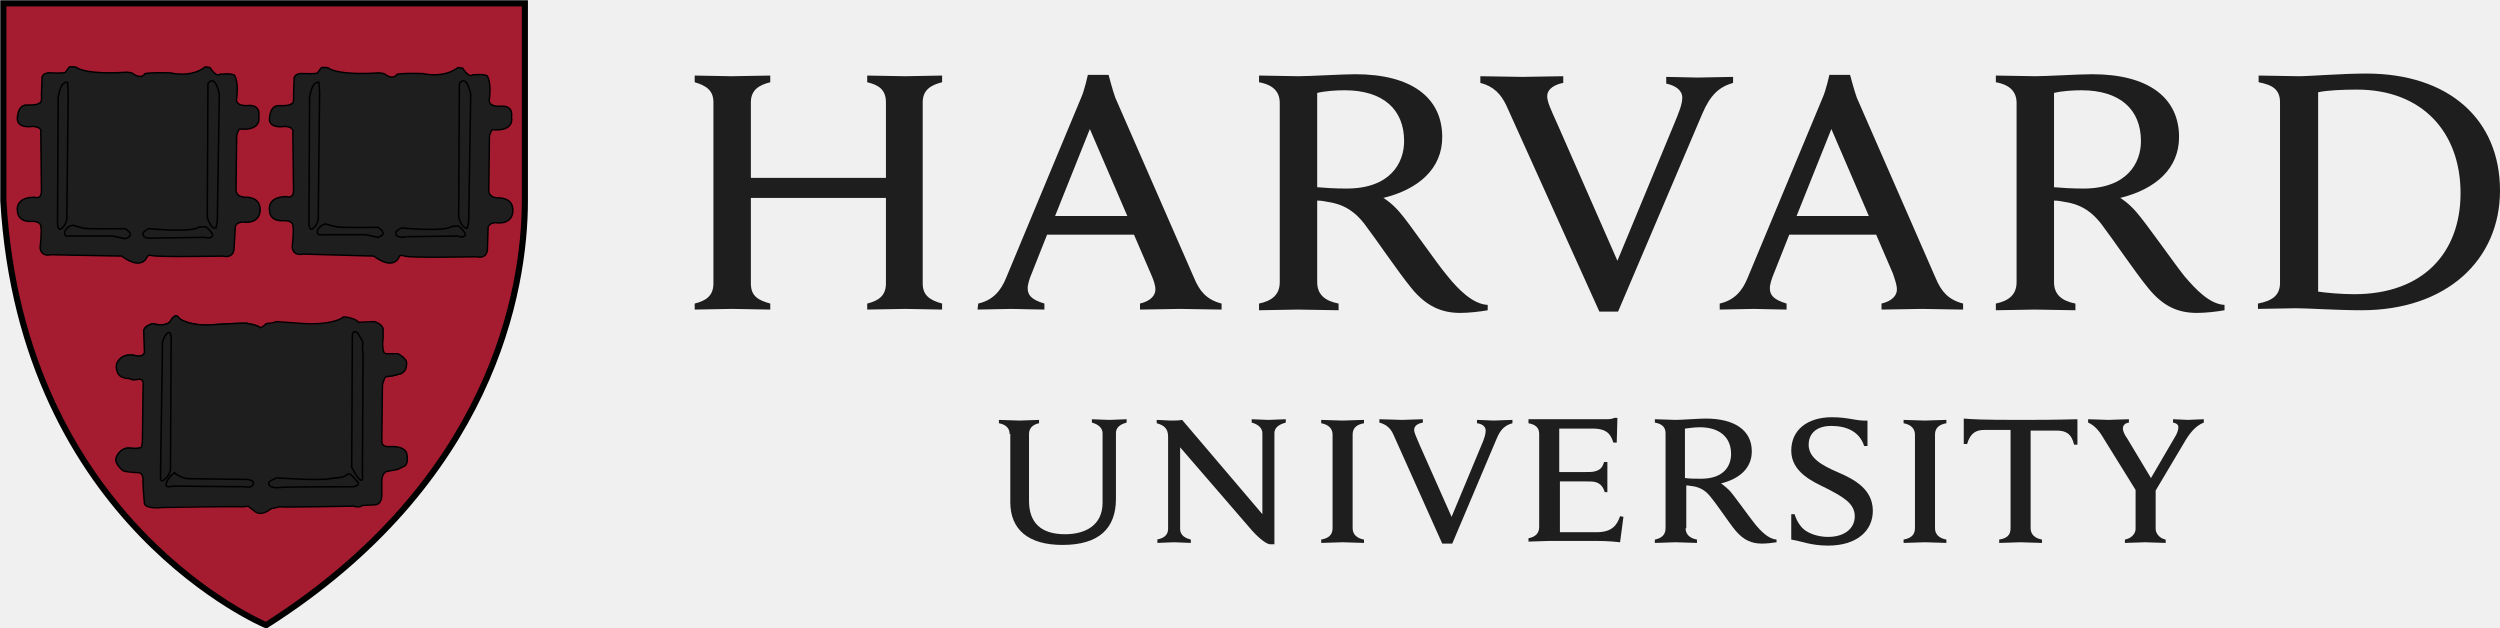
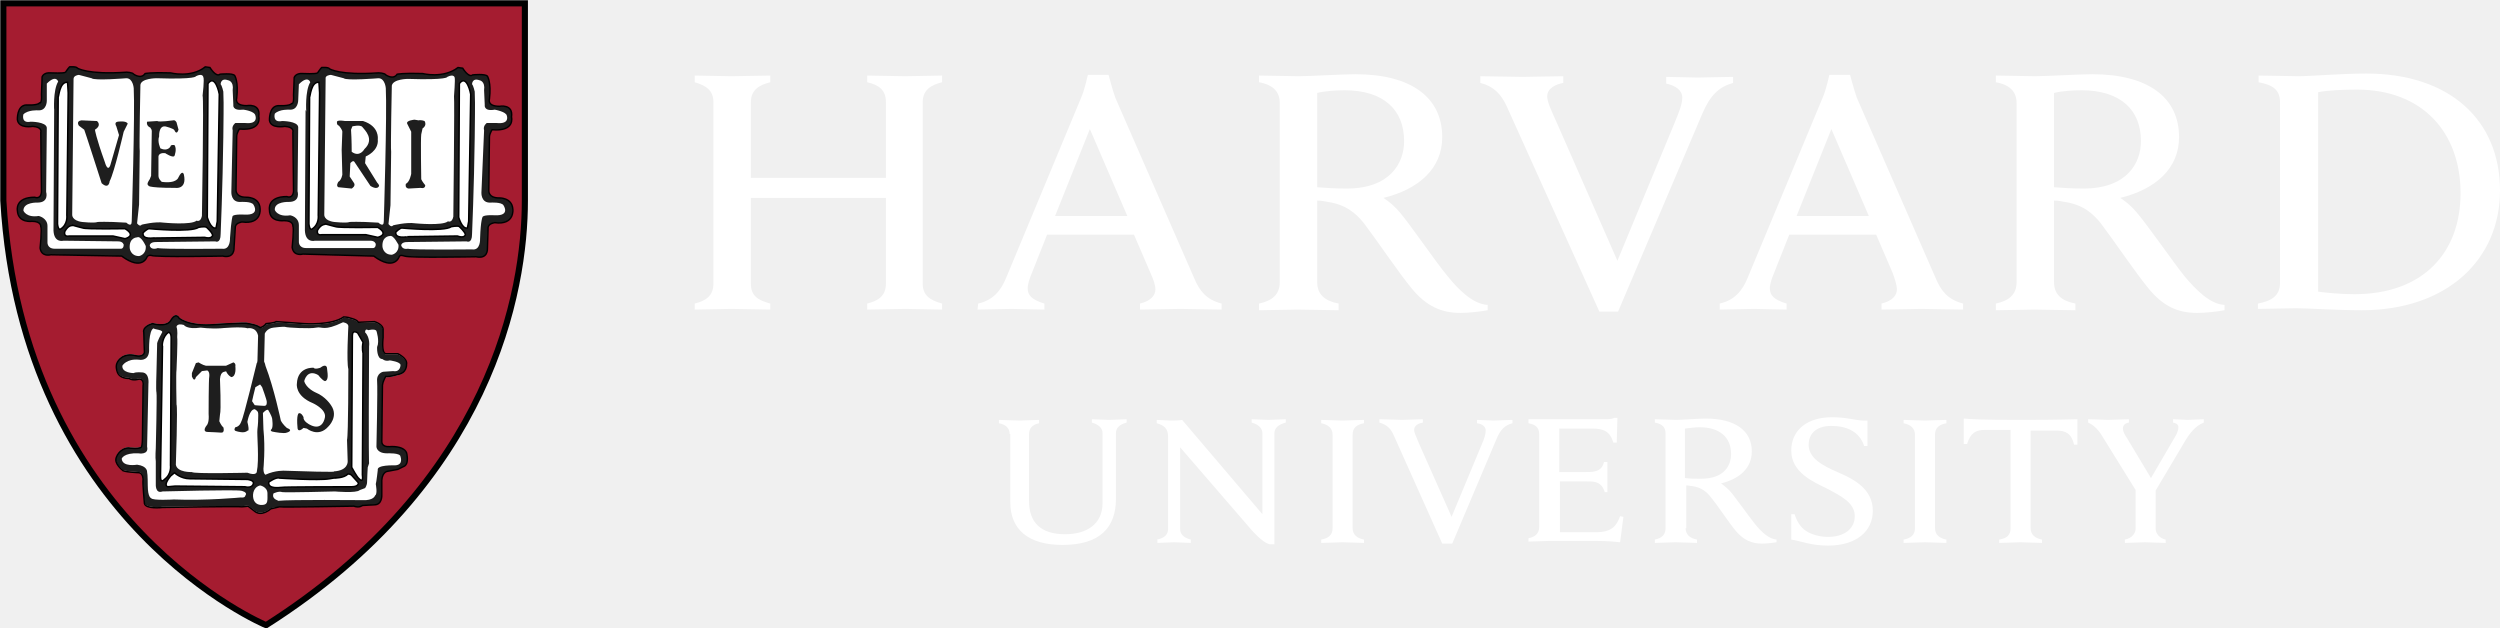
<svg xmlns="http://www.w3.org/2000/svg" version="1.1" id="Layer_1" x="0px" y="0px" viewBox="0 0 373.9 93.9" style="enable-background:new 0 0 373.9 93.9;" xml:space="preserve">
  <style type="text/css">
-   .st0{fill:#1E1E1E;}
+   .st0{fill:#FFFFFF;}
	.st1{fill:#A51C30;}
	.st2{fill:none;stroke:#000000;stroke-width:0.915;}
	.st3{fill:#1E1E1E;}
	.st4{fill:none;stroke:#000000;stroke-width:0.219;}
	.st5{fill:none;stroke:#000000;stroke-width:0.231;}
 </style>
  <g>
    <g>
      <path class="st0" d="M151,64.9c0-0.8-0.5-1.4-1.6-1.6v-0.5c0.6,0,2.5,0.1,3.1,0.1c0.5,0,2.3-0.1,2.9-0.1v0.5    c-1,0.2-1.5,0.8-1.5,1.6v10c0,3.2,1.7,5,5.4,5c3.1,0,5.6-1.4,5.6-4.7V64.8c0-0.7-0.5-1.3-1.6-1.6v-0.5c0.4,0,2,0.1,2.6,0.1    c0.5,0,2.2-0.1,2.6-0.1v0.5c-1.1,0.3-1.6,0.8-1.6,1.6v9.8c0,4.4-2.5,6.9-8,6.9c-5.1,0-7.8-2.3-7.8-6.4V64.9z">
   </path>
      <path class="st0" d="M173,80.7c1.2-0.2,1.7-0.8,1.7-1.6V65.3c0-1.2-0.6-1.7-1.7-2v-0.5c0.6,0,1.6,0.1,2.1,0.1c0.5,0,1.2,0,1.7-0.1    l12,14.1V64.8c0-0.7-0.5-1.3-1.6-1.6v-0.5c0.4,0,2,0.1,2.5,0.1c0.5,0,2.1-0.1,2.6-0.1v0.5c-1.1,0.3-1.7,0.8-1.7,1.6v16.6h-0.7    c-0.5-0.1-1.3-0.6-2.6-2l-10.8-12.5v12.2c0,0.7,0.4,1.3,1.6,1.6v0.5c-0.4,0-2-0.1-2.5-0.1c-0.5,0-2.1,0.1-2.5,0.1V80.7z">
   </path>
      <path class="st0" d="M267.9,76.9h0.5c0.3,1,0.9,2,1.7,2.5c0.9,0.6,2.2,0.9,3.3,0.9c2.4,0,4-1.2,4-3.1c0-2-2-3-4.3-4.2    c-1.8-0.9-5.2-2.3-5.2-5.6c0-3.1,2.4-5,6.1-5c2.5,0,3.7,0.6,5.3,0.5l0,3.8h-0.5c-0.7-2.2-2.7-3-4.9-3c-2.5,0-3.4,1.4-3.4,2.8    c0,2,2,3.1,4.3,4.1c2.6,1.1,5.3,2.6,5.3,5.8c0,3-2.4,5.2-6.7,5.2c-2.6,0-4.1-0.7-5.5-0.9L267.9,76.9z">
   </path>
      <path class="st0" d="M319.6,73.6l-4.9-7.9c-0.8-1.4-1.5-2.1-2.4-2.5v-0.5c0.7,0,2.5,0.1,3,0.1c0.5,0,2.4-0.1,3.1-0.1v0.5    c-0.6,0.1-0.9,0.4-0.9,0.9c0,0.4,0.3,1,0.6,1.4c0.3,0.5,3.6,6,3.6,6l3.5-6c0.4-0.6,0.6-1.2,0.6-1.6c0-0.4-0.3-0.6-0.8-0.7v-0.5    c0.6,0,1.8,0.1,2.2,0.1c0.4,0,1.8-0.1,2.4-0.1v0.5c-1.3,0.5-2.2,1.7-3,3.1l-4.4,7.4 M322.4,72.8v6.3c0,0.6,0.5,1.4,1.5,1.6v0.5    c-0.6,0-2.6-0.1-3.1-0.1c-0.5,0-2.3,0.1-3,0.1v-0.5c1.1-0.2,1.6-1,1.6-1.6v-6">
   </path>
      <path class="st0" d="M228.6,62.7h11.5c0.4,0,1,0,1.3-0.2h0.5l-0.1,3.7h-0.5c-0.4-1.2-0.9-2.1-3.1-2.1h-5v6.5h3.8    c0.6,0,1.2,0,1.5-0.1c0.9-0.2,1.2-0.7,1.4-1.4h0.5c0,0.6,0,1.8,0,2.2c0,0.4,0,1.7,0,2.3H240c-0.2-0.7-0.6-1.3-1.4-1.5    c-0.3-0.1-1-0.1-1.5-0.1h-3.8v7.6h5.4c2.4,0,3.1-1,3.6-2.4l0.5,0.1l-0.5,3.8c-1.8-0.2-2.8-0.2-4.8-0.2h-5.7    c-0.6,0-2.6,0.1-3.2,0.1v-0.5c1-0.2,1.6-0.7,1.6-1.7V64.9c0-0.9-0.5-1.4-1.6-1.6V62.7z">
   </path>
      <path class="st0" d="M199.3,65c0-0.9-0.6-1.5-1.7-1.7v-0.5c0.6,0,2.6,0.1,3.2,0.1c0.5,0,2.5-0.1,3.2-0.1v0.5    c-1.1,0.2-1.7,0.7-1.7,1.7v14c0,0.9,0.6,1.5,1.7,1.7v0.5c-0.6,0-2.6-0.1-3.2-0.1c-0.5,0-2.6,0.1-3.2,0.1v-0.5    c1.1-0.2,1.7-0.7,1.7-1.7V65z">
   </path>
      <path class="st0" d="M286.4,65c0-0.9-0.6-1.5-1.7-1.7v-0.5c0.6,0,2.6,0.1,3.2,0.1c0.5,0,2.5-0.1,3.2-0.1v0.5    c-1.1,0.2-1.7,0.7-1.7,1.7v14c0,0.9,0.6,1.5,1.7,1.7v0.5c-0.6,0-2.6-0.1-3.2-0.1c-0.5,0-2.6,0.1-3.2,0.1v-0.5    c1.1-0.2,1.7-0.7,1.7-1.7V65z">
   </path>
      <path class="st0" d="M302.3,62.8c-6.3,0-7.3-0.1-8.6-0.2l0,3.8h0.5c0.5-1.7,1.4-2.1,2.6-2.1h3.9V79c0,1-0.5,1.5-1.7,1.7v0.5    c0.6,0,2.7-0.1,3.2-0.1c0.6,0,2.5,0.1,3.2,0.1v-0.5c-1.1-0.2-1.7-0.8-1.7-1.7V64.4h3.9c1.3,0,2.2,0.4,2.6,2.1h0.5l0-3.8    C309.6,62.7,308.6,62.8,302.3,62.8">
   </path>
      <path class="st0" d="M252.1,79c0,0.9,0.6,1.5,1.7,1.7v0.5c-0.6,0-2.6-0.1-3.2-0.1c-0.5,0-2.5,0.1-3.1,0.1v-0.5    c1-0.2,1.6-0.7,1.6-1.7V64.8c0-0.9-0.5-1.4-1.6-1.6v-0.5c0.6,0,2.6,0.1,3.1,0.1c0.9,0,3.5-0.2,4.5-0.2c4.4,0,6.9,1.8,6.9,4.9    c0,2.5-1.8,4.1-4.6,4.8c0,0,0.6,0.4,1.3,1.1c0.8,0.9,2.9,3.9,3.8,5c0.9,1.1,2,2.2,3.2,2.3v0.4c-0.6,0.1-1.5,0.2-2.2,0.2    c-1.5,0-2.7-0.5-3.9-1.9c-1-1.2-2.7-3.8-3.7-5c-0.6-0.8-1.4-1.5-2.8-1.7c-0.3,0-0.5-0.1-0.9-0.1V79z M252.1,71.5    c0.6,0.1,1.5,0.1,2.3,0.1c3.5,0,4.5-2,4.5-3.7c0-2.5-1.7-4-4.7-4c-0.6,0-1.5,0.1-2.2,0.2V71.5z">
   </path>
      <path class="st0" d="M208.4,65c-0.4-0.9-1-1.5-2.1-1.8v-0.5c0.7,0,2.9,0.1,3.4,0.1c0.5,0,2.4-0.1,3.1-0.1v0.5    c-0.6,0.1-1.3,0.4-1.3,1.1c0,0.4,0.3,1,0.8,2.2l4.8,10.8l4.5-10.8c0.4-0.9,0.6-1.6,0.6-2.1c0-0.6-0.5-1-1.3-1.1v-0.5    c0.6,0,2.1,0.1,2.5,0.1c0.4,0,2.1-0.1,2.8-0.1v0.5c-1.1,0.3-1.8,0.9-2.4,2.4l-6.6,15.6h-1.5L208.4,65z">
   </path>
      <path class="st0" d="M225.3,15.8c-0.8-1.7-1.9-2.9-3.9-3.4v-1c1.2,0,5.3,0.1,6.3,0.1c0.9,0,4.8-0.1,6.1-0.1v1    c-1.1,0.2-2.4,0.8-2.4,2c0,0.8,0.5,1.9,1.5,4.1l9,20.5l8.5-20.5c0.7-1.7,1.2-2.9,1.2-3.9c0-1.1-1-1.8-2.4-2.1v-1    c1.1,0,3.9,0.1,4.7,0.1c0.8,0,4.1-0.1,5.3-0.1v0.9c-2.1,0.6-3.4,1.8-4.6,4.6L242,46.6h-2.8L225.3,15.8z">
   </path>
      <path class="st0" d="M103.9,45.4c1.6-0.4,2.8-1.1,2.8-3V15.3c0-1.8-1.1-2.5-2.8-3v-1c0.9,0,4.6,0.1,5.5,0.1c1,0,4.9-0.1,5.8-0.1v1    c-1.6,0.4-2.9,1.1-2.9,3v11.3h20.2V15.3c0-1.9-1.1-2.6-2.8-3v-1c0.9,0,4.7,0.1,5.7,0.1c0.9,0,4.7-0.1,5.5-0.1v1    c-1.6,0.4-2.9,1.1-2.9,3v27.1c0,1.8,1.1,2.5,2.9,3v0.9c-0.8,0-4.6-0.1-5.5-0.1c-1,0-4.8,0.1-5.7,0.1v-0.9c1.6-0.4,2.8-1.1,2.8-3    V29.6h-20.2v12.8c0,1.9,1.1,2.5,2.9,3v0.9c-0.9,0-4.7-0.1-5.8-0.1c-0.9,0-4.6,0.1-5.5,0.1V45.4z">
   </path>
      <path class="st0" d="M337.7,45.4c2.1-0.4,3.3-1.2,3.3-3.1v-27c0-1.9-1.1-2.6-3.2-3v-1c1.2,0,5,0.1,6,0.1c1.7,0,6.4-0.4,10.1-0.4    c12.4,0,20,6.9,20,17.5c0,10.3-7.9,17.9-20.7,17.9c-3.7,0-8.1-0.3-9.8-0.3c-1,0-4.6,0.1-5.7,0.1V45.4z M346.6,43.6    c1.3,0.2,3.6,0.4,5.5,0.4c10.4,0,15.9-6.3,15.9-15.1c0-9.1-5.7-15.5-15.5-15.5c-2,0-4.5,0.1-5.8,0.4V43.6z">
   </path>
      <path class="st0" d="M197,42.2c0,1.8,1.1,2.8,3.2,3.2v1c-1.2,0-5-0.1-6.1-0.1c-0.9,0-4.7,0.1-5.8,0.1v-1c1.9-0.4,3.1-1.3,3.1-3.2    V15.4c0-1.6-0.9-2.7-3.1-3.1v-1c1.2,0,4.9,0.1,5.9,0.1c1.7,0,6.6-0.3,8.5-0.3c8.4,0,13,3.5,13,9.4c0,4.7-3.5,7.8-8.8,9.1    c0,0,1.2,0.7,2.4,2.1c1.5,1.7,5.5,7.6,7.2,9.6c1.6,2,3.8,4.2,6,4.3v0.8c-1.1,0.2-2.8,0.4-4.1,0.4c-2.8,0-5.1-1-7.3-3.7    c-1.9-2.3-5.2-7.2-7.1-9.7c-1.2-1.5-2.7-2.8-5.4-3.2c-0.5-0.1-1-0.2-1.6-0.2V42.2z M197,28c1.1,0.1,2.7,0.2,4.4,0.2    c6.5,0,8.6-3.8,8.6-7.1c0-4.7-3.1-7.6-8.9-7.6c-1.2,0-2.9,0.1-4.1,0.4V28z">
   </path>
      <path class="st0" d="M307.2,42.2c0,1.8,1.1,2.8,3.2,3.2v1c-1.2,0-5-0.1-6.1-0.1c-0.9,0-4.7,0.1-5.8,0.1v-1    c1.9-0.4,3.1-1.3,3.1-3.2V15.4c0-1.6-0.9-2.7-3.1-3.1v-1c1.2,0,4.8,0.1,5.9,0.1c1.7,0,6.6-0.3,8.5-0.3c8.4,0,13,3.5,13,9.4    c0,4.7-3.5,7.8-8.8,9.1c0,0,1.2,0.7,2.4,2.1c1.5,1.7,5.6,7.6,7.2,9.6c1.7,2,3.8,4.2,6,4.3v0.8c-1.1,0.2-2.8,0.4-4.1,0.4    c-2.9,0-5.1-1-7.3-3.7c-1.9-2.3-5.2-7.2-7.1-9.7c-1.2-1.5-2.7-2.8-5.4-3.2c-0.5-0.1-1-0.2-1.6-0.2V42.2z M307.2,28    c1.1,0.1,2.7,0.2,4.4,0.2c6.5,0,8.6-3.8,8.6-7.1c0-4.7-3.1-7.6-8.9-7.6c-1.2,0-2.9,0.1-4.1,0.4V28z">
   </path>
      <path class="st0" d="M146.3,45.4c2.2-0.5,3.4-1.9,4.2-3.9l11.2-26.9c0.5-1.1,1-3.4,1-3.4h3.1c0,0,0.6,2.3,1,3.4l11.8,27    c0.8,1.9,1.8,3.2,4.1,3.8l0,0.9c-1.3,0-5.3-0.1-6.2-0.1c-0.9,0-4.7,0.1-6,0.1l0-0.9c1.7-0.4,2.3-1.3,2.3-2.1    c0-0.7-0.3-1.5-0.7-2.4l-2.5-5.8h-13l-2.3,5.8c-0.3,0.7-0.6,1.6-0.6,2.2c0,1,0.5,1.7,2.5,2.3l0,0.9c-1.2,0-4.2-0.1-4.9-0.1    l-5.1,0.1L146.3,45.4z M168.6,32.3l-5.6-13l-5.2,13H168.6z">
   </path>
      <path class="st0" d="M257.2,45.4c2.2-0.5,3.4-1.9,4.2-3.9l11.2-26.9c0.5-1.1,1-3.4,1-3.4h3.1c0,0,0.6,2.3,1,3.4l11.8,27    c0.8,1.9,1.8,3.2,4.1,3.8l0,0.9c-1.3,0-5.3-0.1-6.2-0.1c-0.9,0-4.7,0.1-6,0.1l0-0.9c1.7-0.4,2.3-1.3,2.3-2.1    c0-0.7-0.3-1.5-0.6-2.4l-2.5-5.8h-13l-2.3,5.8c-0.3,0.7-0.6,1.6-0.6,2.2c0,1,0.5,1.7,2.5,2.3l0,0.9c-1.2,0-4.2-0.1-4.9-0.1    l-5.1,0.1L257.2,45.4z M279.5,32.3l-5.6-13l-5.2,13H279.5z">
   </path>
      <path class="st1" d="M0.6,0.5h78V30c0,13.5-5,42.2-38.7,63.5c0,0-36.5-15.3-39.3-63.5V0.5z">
   </path>
      <path class="st2" d="M0.5,0.5h78v29.5c0,13.5-5,42.1-38.7,63.5c0,0-36.5-15.2-39.3-63.5V0.5z">
   </path>
      <path class="st0" d="M59.7,38.4c0,0-0.7,2.2-3.8-0.1l-10.6-0.3c0,0-1.4,0.4-1.6-1c0,0,0.3-2.9,0.1-3.2c0,0,0.1-0.8-1.3-0.8    c0,0-2.2,0.3-2.2-1.6c0,0-0.4-2,2.6-2c0,0,0.9,0.4,1-0.8c0,0-0.1-8.2-0.1-8.8c0,0,0.3-0.8-1.2-0.9c0,0-2.1,0.4-2.3-0.9    c0,0-0.1-2.1,1.3-2.2c0,0,1.7,0.1,2-0.3c0,0,0.4,0.2,0.3-1.3l0.1-2.6c0,0,0.2-0.7,1.3-0.6c0,0,2,0.1,2.2-0.1c0,0,0.4-0.6,0.6-0.8    c0,0,1-0.1,1.2,0.2c0,0,1.5,1,7.3,0.6c0,0,0.9,0,1.1,0.3c0,0,1.1,0.8,1.7-0.1c0,0,0.9-0.2,3.8-0.1c0,0,3.1,0.8,5.3-0.9l0.7,0.1    c0,0,0.9,1.5,1.5,1c0,0,1.9-0.2,2.2,0.2c0,0,0.6,0.9,0.3,3.4c0,0-0.4,1.1,1.5,1.1c0,0,2.1-0.4,1.8,1.6c0,0,0.6,2.2-2.9,1.9    c0,0-0.4,0.6-0.4,1.1c0,0-0.1,7.2-0.1,8c0,0-0.1,1.1,1.5,1.1c0,0,2-0.1,2.1,1.7c0,0,0.3,2.4-2.7,2c0,0-0.9,0.1-1,0.7l-0.1,3.2    c0,0,0.1,1.6-1.7,1.2c-0.3,0-9.9,0.2-10.7-0.1C60.2,38.2,59.8,38.1,59.7,38.4">
   </path>
      <path class="st0" d="M39.2,49c0,0,0.4-0.2,0.6-0.5c0,0,1.3-0.1,1.5-0.3l4.2,0.3c0,0,4.1,0.3,5.9-1c0,0,0.6,0,1.1,0.2    c0,0,0.9,0.2,1.1,0.6l2.4-0.1c0,0,1.4,0.4,1.3,1.3v1.1c0,0-0.3,2.3,0.4,2.4h1.8c0,0,1.5,0.7,1.3,1.6c0,0,0.1,1.3-1.3,1.5    c0,0-1.3,0.4-1.8,0.3c0,0-0.4,0.6-0.5,1.3L57.1,66c0,0-0.1,0.9,1.2,0.8c0,0,2-0.2,2.5,0.9c0,0,0.5,1.8-0.5,2.1l-0.8,0.4l-1.6,0.3    c0,0-0.7,0.1-0.8,1.3v2.2c0,0,0.1,1.5-1.1,1.5l-1.8,0.1c0,0-0.4,0.4-1.3,0.1c0,0-10.8,0.2-11.1,0.1L40.5,76c0,0-1.4,1.3-2.5,0.3    l-0.9-0.7c0,0-0.6,0.1-0.9,0.1c-0.3-0.1-11.9,0.1-11.9,0.1s-2.5,0.3-2.7-0.6c0,0-0.3-3.2-0.2-3.6c0,0,0-0.9-0.6-1    c0,0-2.5-0.1-2.5-0.4c0,0-1.3-0.9-0.9-1.9c0,0,0.4-1.3,1.8-1.4c0,0,2,0.3,2-0.3c0,0,0.1-0.4,0.1-1c0,0,0.1-7.5,0.1-8    c0,0,0.2-1-0.6-1c0,0-0.9,0.3-1.5-0.1c0,0-1.5,0.1-1.8-1.1c0,0-0.3-0.8,0.1-1.4c0,0,0.7-1.4,2.7-0.9c0,0,1.1,0.3,1.3-0.5l-0.1-3    c0,0-0.3-0.8,1.3-1.3c0,0,2,0.6,2.7-0.4c0,0,0.7-1.4,1.3-0.4c0,0,1.2,1.1,4.5,1c0,0,5.7-0.4,5.8-0.2c0,0,1.4,0.2,1.8,0.6L39.2,49z">
   </path>
      <path class="st0" d="M22,38.4c0,0-0.7,2.2-3.8-0.1L7.6,38.1c0,0-1.4,0.4-1.6-1c0,0,0.3-2.9,0.1-3.2c0,0,0.1-0.8-1.3-0.8    c0,0-2.1,0.3-2.2-1.6c0,0-0.4-2,2.6-2c0,0,0.9,0.4,1-0.8c0,0-0.1-8.2-0.1-8.9c0,0,0.3-0.8-1.2-0.9c0,0-2.1,0.4-2.3-1    c0,0-0.1-2.1,1.3-2.2c0,0,1.7,0.1,2-0.3c0,0,0.4,0.2,0.3-1.3l0.1-2.6c0,0,0.2-0.7,1.3-0.6c0,0,2,0.1,2.2-0.1c0,0,0.4-0.6,0.6-0.8    c0,0,1-0.1,1.2,0.2c0,0,1.5,1,7.3,0.6c0,0,0.9,0,1.1,0.3c0,0,1.1,0.8,1.7-0.1c0,0,0.9-0.2,3.8-0.1c0,0,3.1,0.8,5.2-0.9l0.7,0.1    c0,0,0.9,1.5,1.5,1c0,0,1.9-0.2,2.2,0.2c0,0,0.6,0.9,0.3,3.4c0,0-0.4,1.1,1.5,1.1c0,0,2.1-0.4,1.8,1.6c0,0,0.6,2.2-2.9,1.9    c0,0-0.4,0.6-0.4,1.1c0,0-0.1,7.2-0.1,8c0,0-0.1,1.1,1.5,1.1c0,0,2-0.1,2.1,1.7c0,0,0.3,2.4-2.7,2c0,0-0.9,0.1-1,0.7L35,37.1    c0,0,0.1,1.6-1.7,1.2c-0.3,0-9.9,0.2-10.7-0.1C22.6,38.2,22.2,38.1,22,38.4">
   </path>
      <path class="st3" d="M59.7,38.4c0,0-0.7,2.2-3.8-0.1l-10.6-0.3c0,0-1.4,0.4-1.6-1c0,0,0.3-2.9,0.1-3.2c0,0,0.1-0.8-1.3-0.8    c0,0-2.2,0.3-2.2-1.6c0,0-0.4-2,2.6-2c0,0,0.9,0.4,1-0.8c0,0-0.1-8.2-0.1-8.8c0,0,0.3-0.8-1.2-0.9c0,0-2.1,0.4-2.3-0.9    c0,0-0.1-2.1,1.3-2.2c0,0,1.7,0.1,2-0.3c0,0,0.4,0.2,0.3-1.3l0.1-2.6c0,0,0.2-0.7,1.3-0.6c0,0,2,0.1,2.2-0.1c0,0,0.4-0.6,0.6-0.8    c0,0,1-0.1,1.2,0.2c0,0,1.5,1,7.3,0.6c0,0,0.9,0,1.1,0.3c0,0,1.1,0.8,1.7-0.1c0,0,0.9-0.2,3.8-0.1c0,0,3.1,0.8,5.3-0.9l0.7,0.1    c0,0,0.9,1.5,1.5,1c0,0,1.9-0.2,2.2,0.2c0,0,0.6,0.9,0.3,3.4c0,0-0.4,1.1,1.5,1.1c0,0,2.1-0.4,1.8,1.6c0,0,0.6,2.2-2.9,1.9    c0,0-0.4,0.6-0.4,1.1c0,0-0.1,7.2-0.1,8c0,0-0.1,1.1,1.5,1.1c0,0,2-0.1,2.1,1.7c0,0,0.3,2.4-2.7,2c0,0-0.9,0.1-1,0.7l-0.1,3.2    c0,0,0.1,1.6-1.7,1.2c-0.3,0-9.9,0.2-10.7-0.1C60.2,38.2,59.8,38.1,59.7,38.4">
   </path>
      <path class="st4" d="M59.7,38.4c0,0-0.7,2.2-3.8-0.1l-10.6-0.3c0,0-1.4,0.4-1.6-1c0,0,0.3-2.9,0.1-3.2c0,0,0.1-0.8-1.3-0.8    c0,0-2.2,0.3-2.2-1.6c0,0-0.4-2,2.6-2c0,0,0.9,0.4,1-0.8c0,0-0.1-8.2-0.1-8.8c0,0,0.3-0.8-1.2-0.9c0,0-2.1,0.4-2.3-0.9    c0,0-0.1-2.1,1.3-2.2c0,0,1.7,0.1,2-0.3c0,0,0.4,0.2,0.3-1.3l0.1-2.6c0,0,0.2-0.7,1.3-0.6c0,0,2,0.1,2.2-0.1c0,0,0.4-0.6,0.6-0.8    c0,0,1-0.1,1.2,0.2c0,0,1.5,1,7.3,0.6c0,0,0.9,0,1.1,0.3c0,0,1.1,0.8,1.7-0.1c0,0,0.9-0.2,3.8-0.1c0,0,3.1,0.8,5.3-0.9l0.7,0.1    c0,0,0.9,1.5,1.5,1c0,0,1.9-0.2,2.2,0.2c0,0,0.6,0.9,0.3,3.4c0,0-0.4,1.1,1.5,1.1c0,0,2.1-0.4,1.8,1.6c0,0,0.6,2.2-2.9,1.9    c0,0-0.4,0.6-0.4,1.1c0,0-0.1,7.2-0.1,8c0,0-0.1,1.1,1.5,1.1c0,0,2-0.1,2.1,1.7c0,0,0.3,2.4-2.7,2c0,0-0.9,0.1-1,0.7l-0.1,3.2    c0,0,0.1,1.6-1.7,1.2c-0.3,0-9.9,0.2-10.7-0.1C60.2,38.2,59.8,38.1,59.7,38.4z">
   </path>
      <path class="st0" d="M47.7,12.3c0,0,0.1,1.3,0.1,1.6c0,0.3-0.2,18.3-0.2,18.3s0.2,1.4-1,2.1c0,0-0.3,0.1-0.4-0.8l0.1-19    C46.4,14.5,46.5,12.2,47.7,12.3">
   </path>
      <path class="st5" d="M47.7,12.3c0,0,0.1,1.3,0.1,1.6c0,0.3-0.2,18.3-0.2,18.3s0.2,1.4-1,2.1c0,0-0.3,0.1-0.4-0.8l0.1-19    C46.4,14.5,46.5,12.2,47.7,12.3z">
   </path>
      <path class="st0" d="M45.6,34.5c0,0,0.1-17.8,0.1-18.1c-0.1-0.3,0.1,0.3,0.1,0.3s-0.2-3.1,0.6-4.4c0,0-0.3-1.1-1.7,0.3L44.6,15    c0,0,0,1.5-1.3,1.4c0,0-1.5-0.1-2.2,0.6c0,0-0.4,1.4,1.1,1.1c0,0,2.3,0,2.4,0.9l-0.1,9.6c0,0,0.5,1.6-1.3,1.6c0,0-2.2-0.1-2.1,1.2    c0,0,0.4,1.1,2.3,0.8c0,0,1.3,0.2,1.3,1.5v2.4c0,0-0.1,1,1.1,1h9.9c0,0,0.5,0.1,0.5-0.6c0,0-0.1-0.5-0.8-0.5L47.1,36    C47.1,36,45.7,36.4,45.6,34.5">
   </path>
      <path class="st0" d="M47.5,34.4c0,0-0.3,0.9,0.7,0.7h6.5l1.8,0.4c0,0,1.8-0.4,0-1.5c0,0-5.8,0.1-6.3-0.1c0,0-1.2-0.3-1.5-0.4    C48.7,33.6,48.1,33.4,47.5,34.4">
   </path>
      <path class="st5" d="M47.5,34.4c0,0-0.3,0.9,0.7,0.7h6.5l1.8,0.4c0,0,1.8-0.4,0-1.5c0,0-5.8,0.1-6.3-0.1c0,0-1.2-0.3-1.5-0.4    C48.7,33.6,48.1,33.4,47.5,34.4z">
   </path>
      <path class="st0" d="M58.3,35.3c0,0-1.2,0-1.1,1.6c0,0,0.1,1.2,1.4,1.2c0,0,1.1-0.2,1-1.5C59.6,36.7,58.9,35.1,58.3,35.3">
   </path>
      <path class="st0" d="M59.2,34.7c0,0,0.6-0.6,0.9-0.6c0,0,6.3,0.6,7.4-0.2c0,0,1-0.2,1.2,0c0,0,0.9,0.8,0.9,1.2    c0,0-0.1,0.6-1.2,0.2c0,0-7.1,0.1-7.5,0.1C61,35.4,59,35.8,59.2,34.7">
   </path>
      <path class="st5" d="M59.2,34.7c0,0,0.6-0.6,0.9-0.6c0,0,6.3,0.6,7.4-0.2c0,0,1-0.2,1.2,0c0,0,0.9,0.8,0.9,1.2    c0,0-0.1,0.6-1.2,0.2c0,0-7.1,0.1-7.5,0.1C61,35.4,59,35.8,59.2,34.7z">
   </path>
      <path class="st0" d="M60,36.7c0,0,0-0.5,0.9-0.5l8.9-0.1c0,0,0.8,0.4,0.8-1.1c0,0,0.3-6.9,0.4-14.5c0-2.3,0.1-4.6,0-6.8    c0,0-0.2-0.9-0.4-1.1c0,0,0-1,1.1-0.6c0,0,0.9,0.1,0.7,1.5l0.1,2.2c0,0-0.2,1,1.5,0.7c0,0,1.7,0.3,1.8,0.9c0,0,0.5,1.3-1.5,1.1    h-1.5c0,0-0.6,0.4-0.4,1.1L72,28.8c0,0-0.1,1.6,1.4,1.5c0,0,1.6-0.1,1.9,0.4c0,0,1.1,1.6-1.3,1.5c0,0-1.5-0.1-1.8,0.2    c0,0-0.3,0.3-0.4,3.3c0,0,0.1,1.8-1.2,1.6c0,0-8.8,0.1-9.6-0.1C61,37.2,60.2,37.4,60,36.7">
   </path>
      <path class="st0" d="M48.7,11.8l-0.2,20.3c0,0-0.1,0.9,1.5,1.1c0,0,1.8,0.2,2.3,0c0,0,1.2-0.1,4.3,0.1c0,0,0.8,0.8,0.8-0.2    c0,0,0.5-16.4,0.3-19.9c0,0-0.1-1.5-1.1-1.5c0,0-4.8,0.4-5.2,0l-1.9-0.5C49.3,11.2,48.6,11.3,48.7,11.8">
   </path>
      <path class="st0" d="M58.6,12.8c0,0-0.2,9.5-0.1,9.9l-0.1,8l-0.3,2.8c0,0,0.4,0.6,0.7,0.2c0,0,2-0.5,3.3-0.3c0,0,4.1,0.4,4.9-0.3    c0,0,0.6,0.3,0.8-0.7c0,0,0.2-17.7,0.1-18c0,0,0.2-2.5,0.1-2.8c0,0-0.1-0.6-1.1-0.1c0,0,0.1,0.5-5.9,0.3    C61,11.8,58.8,11.8,58.6,12.8">
   </path>
      <path class="st0" d="M68.7,12.5l-0.1,20c0,0,0.5,1.8,1.3,1.6c0,0,0.1-0.4,0.2-1l0.3-19C70.4,14,69.8,11,68.7,12.5">
   </path>
      <path class="st5" d="M68.7,12.5l-0.1,20c0,0,0.5,1.8,1.3,1.6c0,0,0.1-0.4,0.2-1l0.3-19C70.4,14,69.8,11,68.7,12.5z">
   </path>
      <path class="st3" d="M60.9,18.5C60.7,18,62,17.9,62,17.9l0.6,0.1c0.4-0.1,0.9,0.1,0.9,0.1c0.4,0.7-0.3,1.1-0.3,1.1L63,20.1    c-0.1,0.7,0,6.7,0,6.7c0.1,0.3,0.6,0.9,0.6,0.9c0,0.6-0.7,0.4-0.7,0.4l-1.8,0.1c-0.6-0.1-0.4-0.7-0.4-0.7c0.6-0.3,0.8-1.5,0.8-1.5    v-6.3L60.9,18.5z">
   </path>
      <path class="st3" d="M52.4,24.4l-0.1,2l0.6,0.9c0.4,0.5-0.3,0.9-0.3,0.9l-2-0.2c-0.4-0.2,0-0.8,0-0.8c0.5-0.3,0.6-1.1,0.6-1.1    l-0.1-3.7l0.1-2.7c0-0.3-0.5-0.9-0.5-0.9c-0.4-0.1-0.3-0.6-0.3-0.6c0.1-0.3,1.2-0.1,1.2-0.1h2.7c2.5,0.8,2.2,2.7,2.2,2.7    c0.2,1.8-1.8,2.6-1.8,2.6l-0.1,1l1.8,2.9c0.3,0.3,0.3,0.5,0.3,0.5c-0.3,0.7-1.3,0-1.3,0L53,24.2C52.8,23.9,52.4,24.4,52.4,24.4     M52.5,19.4c0.1,1.4,0.1,3.3,0.1,3.3c1.2,0.9,1.9-0.4,1.9-0.4c1.6-1.5,0-2.9-0.3-3.3c-0.3-0.4-1.5-0.1-1.5-0.1L52.5,19.4z">
   </path>
      <path class="st3" d="M39.2,49c0,0,0.4-0.2,0.6-0.5c0,0,1.3-0.1,1.5-0.3l4.2,0.3c0,0,4.1,0.3,5.9-1c0,0,0.6,0,1.1,0.2    c0,0,0.9,0.2,1.1,0.6l2.4-0.1c0,0,1.4,0.4,1.3,1.3v1.1c0,0-0.3,2.3,0.4,2.4h1.8c0,0,1.5,0.7,1.3,1.6c0,0,0.1,1.3-1.3,1.5    c0,0-1.3,0.4-1.8,0.3c0,0-0.4,0.6-0.5,1.3L57.1,66c0,0-0.1,0.9,1.2,0.8c0,0,2-0.2,2.5,0.9c0,0,0.5,1.8-0.5,2.1l-0.8,0.4l-1.6,0.3    c0,0-0.7,0.1-0.8,1.3v2.2c0,0,0.1,1.5-1.1,1.5l-1.8,0.1c0,0-0.4,0.4-1.3,0.1c0,0-10.8,0.2-11.1,0.1L40.5,76c0,0-1.4,1.3-2.5,0.3    l-0.9-0.7c0,0-0.6,0.1-0.9,0.1c-0.3-0.1-11.9,0.1-11.9,0.1s-2.5,0.3-2.7-0.6c0,0-0.3-3.2-0.2-3.6c0,0,0-0.9-0.6-1    c0,0-2.5-0.1-2.5-0.4c0,0-1.3-0.9-0.9-1.9c0,0,0.4-1.3,1.8-1.4c0,0,2,0.3,2-0.3c0,0,0.1-0.4,0.1-1c0,0,0.1-7.5,0.1-8    c0,0,0.2-1-0.6-1c0,0-0.9,0.3-1.5-0.1c0,0-1.5,0.1-1.8-1.1c0,0-0.3-0.8,0.1-1.4c0,0,0.7-1.4,2.7-0.9c0,0,1.1,0.3,1.3-0.5l-0.1-3    c0,0-0.3-0.8,1.3-1.3c0,0,2,0.6,2.7-0.4c0,0,0.7-1.4,1.3-0.4c0,0,1.2,1.1,4.5,1c0,0,5.7-0.4,5.8-0.2c0,0,1.4,0.2,1.8,0.6L39.2,49z">
   </path>
      <path class="st4" d="M39.2,48.9c0,0,0.4-0.2,0.6-0.5c0,0,1.3-0.1,1.5-0.3l4.2,0.3c0,0,4.1,0.3,5.9-1c0,0,0.6,0,1.1,0.2    c0,0,0.9,0.2,1.1,0.6l2.4-0.1c0,0,1.4,0.4,1.3,1.3v1.1c0,0-0.3,2.3,0.4,2.4h1.8c0,0,1.5,0.7,1.3,1.6c0,0,0.1,1.3-1.3,1.5    c0,0-1.3,0.4-1.8,0.3c0,0-0.4,0.6-0.5,1.3L57.1,66c0,0-0.1,0.9,1.2,0.8c0,0,2-0.2,2.5,0.9c0,0,0.5,1.8-0.5,2.1l-0.8,0.4l-1.6,0.3    c0,0-0.7,0.1-0.8,1.3v2.2c0,0,0.1,1.5-1.1,1.5l-1.8,0.1c0,0-0.4,0.4-1.3,0.1c0,0-10.8,0.2-11.1,0.1l-1.3,0.3c0,0-1.4,1.3-2.5,0.3    l-0.9-0.7c0,0-0.6,0.1-0.9,0.1c-0.3-0.1-11.9,0.1-11.9,0.1s-2.5,0.3-2.7-0.6c0,0-0.3-3.2-0.2-3.6c0,0,0-0.9-0.6-1    c0,0-2.5-0.1-2.5-0.4c0,0-1.3-1-0.9-1.9c0,0,0.4-1.3,1.8-1.4c0,0,2,0.3,2-0.3c0,0,0.1-0.4,0.1-1c0,0,0.1-7.5,0.1-8    c0,0,0.2-1-0.6-1c0,0-0.9,0.3-1.5-0.1c0,0-1.5,0.1-1.8-1.1c0,0-0.3-0.8,0.1-1.4c0,0,0.7-1.4,2.7-0.9c0,0,1.1,0.3,1.3-0.5l-0.1-3    c0,0-0.3-0.8,1.3-1.3c0,0,2,0.6,2.7-0.4c0,0,0.7-1.4,1.3-0.4c0,0,1.2,1.1,4.5,1c0,0,5.7-0.4,5.8-0.2c0,0,1.4,0.2,1.8,0.6    L39.2,48.9z">
   </path>
      <path class="st0" d="M40.9,73.8c0,0,0.8-0.4,1.3-0.2c0.5,0.1,7.9-0.1,7.9-0.1s3.2,0.3,3.7-0.2l0.8-0.3c0,0,0.3-0.4,0.3-0.9    c0-0.5,0.1-2.2,0.1-2.2l0.2-0.6c0,0-0.1-0.6,0-17.5c0,0,0.2-1.3-0.6-2.1c0,0,0-0.5,0.3-0.4c0.3,0.1,0.1,0.1,0.1,0.1    s1.1-0.3,1.3,0.1c0,0,0.5,1.5,0.1,2.4c0,0-0.1,1.8,0.8,1.8c0,0,0.4,0.4,1.1,0.2c0,0,1.6,0.2,1.6,0.7c0,0,0,1.1-1.1,0.9l-1.5,0.1    c0,0-1,0.2-0.9,1.4c0.1,1.2-0.1,9.8-0.1,9.8s0,1,1.6,1c0,0,2-0.1,2,0.5c0,0,0.5,1.3-0.9,1.3c0,0-2.7-0.1-2.5,0.7    c0,0-0.2,1.8-0.3,2.1c0,0,0.3,1.5-0.1,1.7c0,0-0.2,0.8-1.9,0.7c0,0-10.9-0.1-12.6,0.1C41.6,74.8,40.6,74.7,40.9,73.8">
   </path>
      <path class="st0" d="M38.9,72.6c0,0,1.1,0.2,1.1,1.2c0,1,0.1,1.6-0.6,1.7c-0.6,0.1-1.3-0.1-1.5-0.9C37.7,73.8,38,72.8,38.9,72.6">
   </path>
      <path class="st0" d="M40.2,72.1c0,0,1.1-0.8,1.6-0.6c0,0,5.8,0.4,7.5,0.1c1.8-0.3,0.7-0.1,0.7-0.1s1.5,0,2-0.6    c0,0,0.4-0.1,0.7,0.3l0.9,1c0,0,0.1,0.6-1,0.6c0,0-10.3,0-10.6,0.1C41.9,72.9,40,73.2,40.2,72.1">
   </path>
      <path class="st5" d="M40.2,72.1c0,0,1.1-0.8,1.6-0.6c0,0,5.8,0.4,7.5,0.1c1.8-0.3,0.7-0.1,0.7-0.1s1.5,0,2-0.6    c0,0,0.4-0.1,0.7,0.3l0.9,1c0,0,0.1,0.6-1,0.6c0,0-10.3,0-10.6,0.1C41.9,72.9,40,73.2,40.2,72.1z">
   </path>
      <path class="st0" d="M25.2,49.7c0,0,0.4,0,0.4,0.8l-0.1,19.1c0,0,0.2,1.3-0.9,2.1c0,0-0.6,0.7-0.6-0.4l0.3-19.5    C24.2,51.7,24.3,50.3,25.2,49.7">
   </path>
      <path class="st5" d="M25.2,49.7c0,0,0.4,0,0.4,0.8l-0.1,19.1c0,0,0.2,1.3-0.9,2.1c0,0-0.6,0.7-0.6-0.4l0.3-19.5    C24.2,51.7,24.3,50.3,25.2,49.7z">
   </path>
      <path class="st0" d="M24.2,49.8c0,0-0.8,1.4-0.7,1.7l-0.1,4.2c0,0-0.1,2.7,0,3c0.1,0.3-0.1,8.3-0.1,8.3s-0.1,1.5,0,2v3.4    c0,0-0.1,1.5,1,1.1c0,0,11.1-0.3,11.8-0.1c0,0,1,0.2,0.6,0.7c0,0,0,0.4-0.7,0.3c0,0-5.2,0.5-10,0.3c0,0-3.2,0.2-3.4-0.2    c0,0-0.5-0.1-0.5-1.9c0,0,0-1.7-0.1-2c0,0,0.1-0.9-1.5-1.1c0,0-2.2,0.4-2.3-0.9c0,0,0.3-0.9,2.5-0.8c0,0,1.6,0.3,1.3-1l0.2-9.4    c0,0,0.2-1.6-0.9-1.7c0,0-1-0.1-1.3,0.1c0,0-1.8,0-1.7-1.1c0,0,0.6-1.1,2.5-0.9c0,0,1.4,0.3,1.5-1.3c0,0-0.1-3.2,0.7-3.4    C23,49.3,24.6,49.3,24.2,49.8">
   </path>
      <path class="st0" d="M26.1,70.7c0,0,0.9,0.9,2.3,0.9l8.6,0.1c0,0,1,0.1,0.9,0.6c0,0-0.1,0.8-1.3,0.5l-10.4-0.1l-1.1,0.1    c0,0-0.8-0.1,0.4-1.6L26.1,70.7z">
   </path>
      <path class="st5" d="M26.1,70.7c0,0,0.9,0.9,2.3,0.9l8.6,0.1c0,0,1,0.1,0.9,0.6c0,0-0.1,0.8-1.3,0.5l-10.4-0.1l-1.1,0.1    c0,0-0.8-0.1,0.4-1.6L26.1,70.7z">
   </path>
      <path class="st0" d="M52.6,69.9c0,0,0.8,1.5,1.1,1.7c0,0,0.7,0.8,0.5-0.6l0.1-18.2c0,0-0.2-0.6,0-1.6l-0.8-1.4    c0,0-0.8-0.6-0.8,0.4l-0.1,19.4L52.6,69.9z">
   </path>
      <path class="st5" d="M52.6,69.9c0,0,0.8,1.5,1.1,1.7c0,0,0.7,0.8,0.5-0.6l0.1-18.2c0,0-0.2-0.6,0-1.6l-0.8-1.4    c0,0-0.8-0.6-0.8,0.4l-0.1,19.4L52.6,69.9z">
   </path>
      <path class="st0" d="M38.6,61.2c0,0,0.1,1.5-0.1,3c-0.1,0.8,0.3,4.5-0.1,6.4c0,0-0.1,0.6-1.4,0.1c0,0-8.1,0.2-8.3-0.1    c0,0-2.2,0.1-2.4-1.1c0,0,0.3-8.7,0.1-9c0,0-0.1-4.7,0-5.2c0,0,0.2-4.4,0.1-4.9c0,0,0.1-1-0.1-1.5c0,0,0-0.6,1.1-0.3    c0,0,0.4,0.7,2.5,0.4c0,0,1.5,0.2,3,0.1c0,0,3.2-0.3,4,0c0,0,1.3-0.3,1.6,1.1l-0.1,3.9l0.4,1.3l0.4-0.3l0.2-1l0.1-4.2    c0,0,0.3-0.8,1.3-0.9c0,0,1.6-0.2,1.8-0.1c0.2,0.1,3.7,0.3,4.6,0.1c0.9-0.2,1.1,0.6,4-0.8c0,0,0.8,0.1,0.8,0.6c0,0-0.3,5.4,0,6.4    c0,0,0,9.9-0.2,10.6l0.1,3.2c0,0,0.1,1.4-2.1,1.5c0,0,1.4,0.2-7.3-0.1c0,0-1.4-0.1-2.9,0.6c0,0-0.3-0.1-0.3-0.9c0,0,0.3-3,0-5.9    l-0.1-3.2L38.6,61.2z">
   </path>
      <path class="st3" d="M32.9,56.7c0,0,0.2,4.7,0,5.3l-0.1,1c0,0,0.3,0.7,0.6,0.9c0,0,0.3,0.9-0.4,0.8c0,0-1.6-0.1-2-0.1    c0,0-0.9,0,0-1.1c0,0,0.3-0.4,0.2-1.6c0,0,0-5.3,0.1-5.6c0,0,0.1-0.7-0.3-0.9l-0.8,0.1l-0.9,0.9c0,0-0.2,0.9-0.6-0.1v-0.5l0.6-1.5    l0.4-0.1c0,0,0.6,0.4,1.1,0.5h3l1.1-0.5c0,0,0.4,0.1,0.3,0.6c0,0,0.2,1.5-0.6,1.6c0,0-0.5-0.2-0.8-0.9    C33.8,55.7,33,55.3,32.9,56.7">
   </path>
      <path class="st3" d="M46.9,55c0,0-2.4-0.2-2.5,2.4c0,0-0.3,1.8,2.4,2.9c0,0,2,0.9,1.8,2.1c0,0-0.3,2.2-2.3,1.1c0,0-1-0.5-0.9-1.1    c0,0-0.3-0.7-0.7-0.6c0,0-0.4,0.1-0.2,2.2c0,0,0,0.8,0.9,0l0.5,0.1c0,0,1.7,1.4,3.2-0.3c0,0,1.6-1.5,0.4-3.2c0,0-0.8-1.3-2.3-1.9    c0,0-1.4-0.6-1.7-1.7c0,0,0.4-1.9,2.1-0.9c0,0,0.6,0.8,1,0.9c0,0,0.5,0,0.4-1.1L48.9,55c0,0-0.1-0.7-1,0    C47.9,55,47.1,55.3,46.9,55">
   </path>
      <path class="st3" d="M39.2,53.7c0.4,0.3,0.5,1,0.5,1c1.3,3.4,2.3,8.2,2.3,8.2c0.3,0.6,0.9,1.1,0.9,1.1c1.1,0.4,0,0.7,0,0.7    c-0.4,0.2-1.9-0.1-1.9-0.1c-0.8-0.1-0.4-0.4-0.4-0.4c0.3-0.3,0.1-1.6,0.1-1.6c-0.1-0.5-0.6-1.3-0.6-1.3c-0.3-0.1-0.7,0.4-0.7,0.4    s-0.7,0.3-0.8,0c-0.1-0.3-0.5-0.5-0.5-0.5c-0.8,0-1.1,1.9-1.1,1.9c0.4,1.6,0,1.3,0,1.3c-0.4,0.5-1.6,0.1-1.6,0.1    c-0.6-0.1-0.2-0.6-0.2-0.6c0.7-0.1,0.9-0.9,0.9-0.9c0.3-0.4,2.3-8.7,2.3-8.7C38.6,54.1,38.7,53.4,39.2,53.7 M38.2,57.9    c-0.1,0.3-0.5,2.1-0.5,2.1l0.4,0.6c0,0,1,0.1,1.4,0.1c0.4,0,0.4-0.3,0.4-0.6c0-0.3-0.7-2.2-0.7-2.2l-0.3-0.4L38.2,57.9z">
   </path>
      <path class="st3" d="M22,38.4c0,0-0.7,2.2-3.8-0.1L7.6,38.1c0,0-1.4,0.4-1.6-1c0,0,0.3-2.9,0.1-3.2c0,0,0.1-0.8-1.3-0.8    c0,0-2.1,0.3-2.2-1.6c0,0-0.4-2,2.6-2c0,0,0.9,0.4,1-0.8c0,0-0.1-8.2-0.1-8.9c0,0,0.3-0.8-1.2-0.9c0,0-2.1,0.4-2.3-1    c0,0-0.1-2.1,1.3-2.2c0,0,1.7,0.1,2-0.3c0,0,0.4,0.2,0.3-1.3l0.1-2.6c0,0,0.2-0.7,1.3-0.6c0,0,2,0.1,2.2-0.1c0,0,0.4-0.6,0.6-0.8    c0,0,1-0.1,1.2,0.2c0,0,1.5,1,7.3,0.6c0,0,0.9,0,1.1,0.3c0,0,1.1,0.8,1.7-0.1c0,0,0.9-0.2,3.8-0.1c0,0,3.1,0.8,5.2-0.9l0.7,0.1    c0,0,0.9,1.5,1.5,1c0,0,1.9-0.2,2.2,0.2c0,0,0.6,0.9,0.3,3.4c0,0-0.4,1.1,1.5,1.1c0,0,2.1-0.4,1.8,1.6c0,0,0.6,2.2-2.9,1.9    c0,0-0.4,0.6-0.4,1.1c0,0-0.1,7.2-0.1,8c0,0-0.1,1.1,1.5,1.1c0,0,2-0.1,2.1,1.7c0,0,0.3,2.4-2.7,2c0,0-0.9,0.1-1,0.7L35,37.1    c0,0,0.1,1.6-1.7,1.2c-0.3,0-9.9,0.2-10.7-0.1C22.6,38.2,22.2,38.1,22,38.4">
   </path>
      <path class="st4" d="M22,38.4c0,0-0.7,2.2-3.8-0.1L7.6,38.1c0,0-1.4,0.4-1.6-1c0,0,0.3-2.9,0.1-3.2c0,0,0.1-0.8-1.3-0.8    c0,0-2.1,0.3-2.2-1.6c0,0-0.4-2,2.6-2c0,0,0.9,0.4,1-0.8c0,0-0.1-8.2-0.1-8.9c0,0,0.3-0.8-1.2-0.9c0,0-2.1,0.4-2.3-1    c0,0-0.1-2.1,1.3-2.2c0,0,1.7,0.1,2-0.3c0,0,0.4,0.2,0.3-1.3l0.1-2.6c0,0,0.2-0.7,1.3-0.6c0,0,2,0.1,2.2-0.1c0,0,0.4-0.6,0.6-0.8    c0,0,1-0.1,1.2,0.2c0,0,1.5,1,7.3,0.6c0,0,0.9,0,1.1,0.3c0,0,1.1,0.8,1.7-0.1c0,0,0.9-0.2,3.8-0.1c0,0,3.1,0.8,5.2-0.9l0.7,0.1    c0,0,0.9,1.5,1.5,1c0,0,1.9-0.2,2.2,0.2c0,0,0.6,0.9,0.3,3.4c0,0-0.4,1.1,1.5,1.1c0,0,2.1-0.4,1.8,1.6c0,0,0.6,2.2-2.9,1.9    c0,0-0.4,0.6-0.4,1.1c0,0-0.1,7.2-0.1,8c0,0-0.1,1.1,1.5,1.1c0,0,2-0.1,2.1,1.7c0,0,0.3,2.4-2.7,2c0,0-0.9,0.1-1,0.7L35,37.1    c0,0,0.1,1.6-1.7,1.2c-0.3,0-9.9,0.2-10.7-0.1C22.6,38.2,22.2,38.1,22,38.4z">
   </path>
      <path class="st0" d="M10.1,12.3c0,0,0.1,1.3,0.1,1.6c0,0.3-0.2,18.3-0.2,18.3s0.2,1.4-1,2.1c0,0-0.3,0.1-0.4-0.8l0.1-19    C8.8,14.5,8.9,12.2,10.1,12.3">
   </path>
      <path class="st5" d="M10.1,12.3c0,0,0.1,1.3,0.1,1.6c0,0.3-0.2,18.3-0.2,18.3s0.2,1.4-1,2.1c0,0-0.3,0.1-0.4-0.8l0.1-19    C8.8,14.5,8.9,12.2,10.1,12.3z">
   </path>
      <path class="st0" d="M8,34.5c0,0,0.1-17.8,0.1-18.2C8,16,8.1,16.6,8.1,16.6s-0.2-3.1,0.6-4.4c0,0-0.3-1.1-1.7,0.3L7,15.1    c0,0,0,1.5-1.3,1.4c0,0-1.5-0.1-2.2,0.6c0,0-0.4,1.4,1.1,1.1c0,0,2.3,0,2.4,0.9l-0.1,9.6c0,0,0.5,1.6-1.3,1.6c0,0-2.1-0.1-2.1,1.2    c0,0,0.4,1.1,2.3,0.8c0,0,1.3,0.3,1.3,1.5v2.4c0,0-0.1,1,1.1,1H18c0,0,0.5,0.1,0.5-0.6c0,0-0.1-0.5-0.8-0.5L9.5,36    C9.5,36,8.1,36.4,8,34.5">
   </path>
      <path class="st0" d="M9.7,34.6c0,0-0.3,0.9,0.7,0.7h6.5l1.8,0.4c0,0,1.8-0.4,0-1.5c0,0-5.8,0.1-6.3-0.1c0,0-1.2-0.3-1.5-0.4    C10.9,33.8,10.3,33.5,9.7,34.6">
   </path>
      <path class="st5" d="M9.7,34.6c0,0-0.3,0.9,0.7,0.7h6.5l1.8,0.4c0,0,1.8-0.4,0-1.5c0,0-5.8,0.1-6.3-0.1c0,0-1.2-0.3-1.5-0.4    C10.9,33.8,10.3,33.5,9.7,34.6z">
   </path>
      <path class="st0" d="M20.5,35.5c0,0-1.2,0-1.1,1.6c0,0,0.1,1.2,1.4,1.2c0,0,1.1-0.2,1-1.5C21.8,36.8,21.1,35.2,20.5,35.5">
   </path>
      <path class="st0" d="M21.4,34.8c0,0,0.6-0.6,0.9-0.6c0,0,6.3,0.6,7.4-0.2c0,0,0.9-0.2,1.2,0c0,0,0.9,0.8,0.9,1.2    c0,0-0.1,0.6-1.2,0.3c0,0-7.2,0.1-7.5,0.1C23.2,35.5,21.2,36,21.4,34.8">
   </path>
      <path class="st5" d="M21.4,34.8c0,0,0.6-0.6,0.9-0.6c0,0,6.3,0.6,7.4-0.2c0,0,0.9-0.2,1.2,0c0,0,0.9,0.8,0.9,1.2    c0,0-0.1,0.6-1.2,0.3c0,0-7.2,0.1-7.5,0.1C23.2,35.5,21.2,36,21.4,34.8z">
   </path>
      <path class="st0" d="M22.4,36.7c0,0,0-0.5,0.9-0.5l8.9-0.1c0,0,0.8,0.4,0.8-1.1c0,0,0.3-6.9,0.4-14.5c0-2.3,0.1-4.6,0-6.8    c0,0-0.2-0.9-0.4-1.1c0,0,0-1,1.1-0.6c0,0,0.9,0.1,0.7,1.5l0.1,2.2c0,0-0.2,0.9,1.5,0.7c0,0,1.7,0.2,1.8,0.9c0,0,0.5,1.3-1.5,1.1    h-1.5c0,0-0.6,0.4-0.4,1.1l-0.2,9.2c0,0-0.1,1.6,1.4,1.5c0,0,1.6-0.1,1.9,0.4c0,0,1.1,1.6-1.3,1.5c0,0-1.5-0.1-1.8,0.2    c0,0-0.2,0.3-0.4,3.3c0,0,0.1,1.8-1.2,1.6c0,0-8.8,0.1-9.6-0.1C23.4,37.2,22.5,37.4,22.4,36.7">
   </path>
      <path class="st0" d="M11,11.8l-0.2,20.3c0,0-0.1,0.9,1.5,1.1c0,0,1.8,0.2,2.3,0c0,0,1.2-0.1,4.3,0.1c0,0,0.8,0.8,0.8-0.2    c0,0,0.5-16.4,0.3-19.9c0,0-0.1-1.5-1.1-1.5c0,0-4.8,0.4-5.2,0l-1.9-0.5C11.7,11.2,11,11.3,11,11.8">
   </path>
      <path class="st0" d="M31.1,12.5l-0.1,20c0,0,0.5,1.8,1.3,1.6c0,0,0.1-0.4,0.2-1l0.3-19C32.8,14,32.2,11,31.1,12.5">
   </path>
      <path class="st5" d="M31.1,12.5l-0.1,20c0,0,0.5,1.8,1.3,1.6c0,0,0.1-0.4,0.2-1l0.3-19C32.8,14,32.2,11,31.1,12.5z">
   </path>
      <path class="st0" d="M21,12.7c0,0-0.2,9.5-0.1,9.9l-0.1,8l-0.3,2.8c0,0,0.4,0.6,0.7,0.2c0,0,2-0.5,3.3-0.3c0,0,4.1,0.4,4.9-0.3    c0,0,0.6,0.3,0.8-0.7c0,0,0.3-17.7,0.1-18c0,0,0.3-2.5,0.1-2.8c0,0-0.1-0.6-1.1-0.1c0,0,0.1,0.5-5.9,0.3    C23.4,11.7,21.1,11.7,21,12.7">
   </path>
      <path class="st3" d="M19.1,18.5l-0.6,1.2c0,0-1.4,6.1-2.1,7.4c0,0-0.1,1.3-1.2,0.3c0,0-2.5-7.8-2.6-8l-0.8-0.6    c0,0-0.5-0.7,0.4-0.8l2.3,0.1c0,0,0.8,0.6-0.3,1.3c0,0,0.1,1,1.5,4.9c0,0,0.4,1.5,0.8,0.4l1.3-4.5l-0.4-1.3c0,0-0.4-0.6,0.2-0.7    C17.6,18.2,18.9,18,19.1,18.5">
   </path>
      <path class="st3" d="M22.7,19.6l-0.1,6.7l-0.2,0.5c0,0-0.6,0.8-0.2,0.9c0,0-0.6,0.4,4,0.4c0,0,1.8,0.3,1.3-2c0,0-0.2-0.8-0.8,0.4    c0,0-0.2,1-2.5,0.7c0,0-0.5-0.4-0.5-0.9v-2.8c0,0-0.1-0.7,1-0.6c0,0,1.2,0.8,1.4,0.4c0,0,0.4-1,0-1.6c0,0-0.6-0.1-0.6,0.2    c0,0-0.4,0.8-1.5,0.3c0,0-0.5-1-0.2-1.8c0,0-0.1-1.6,0.9-1.5c0,0,1.3,0.3,1.4,0.6c0,0,0.3,0.8,0.6-0.1l-0.3-1.1    c0,0-0.2-0.4-0.5-0.3c0,0-2.1,0.3-2.4,0.1L22,18.2c0,0-0.2,0.6,0.5,0.9C22.5,19.2,22.7,19.3,22.7,19.6">
   </path>
    </g>
  </g>
</svg>
